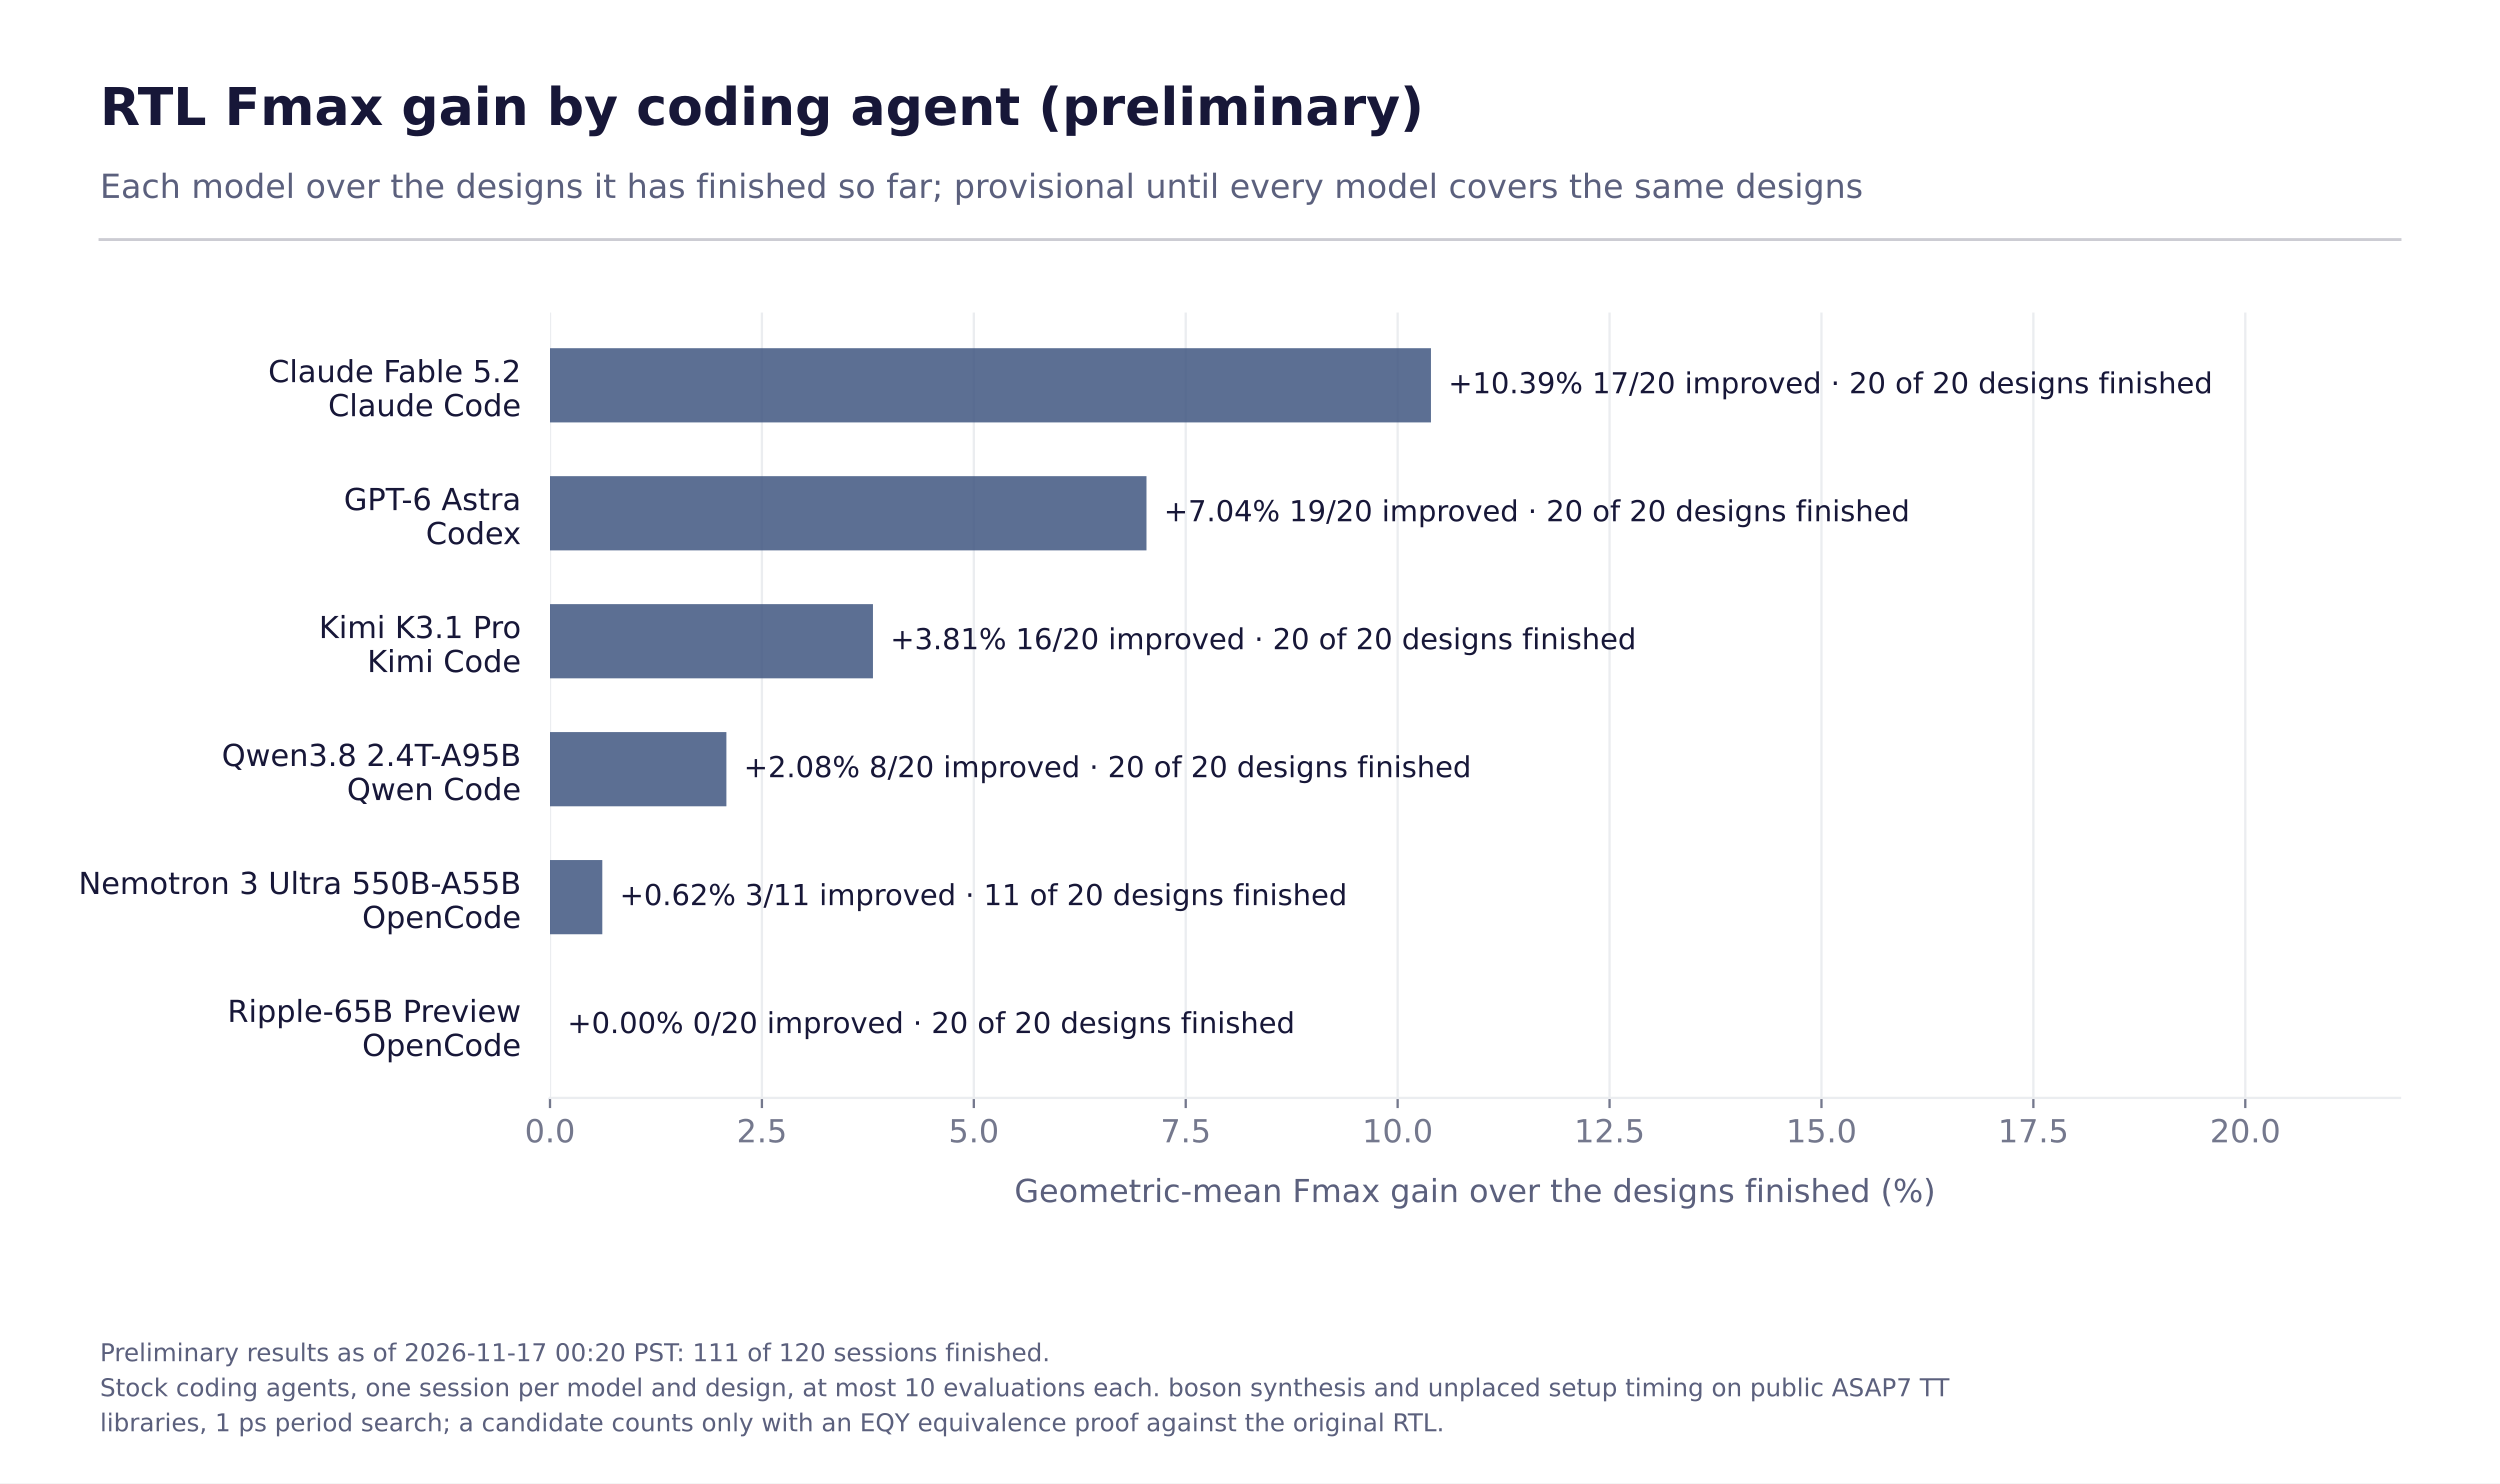
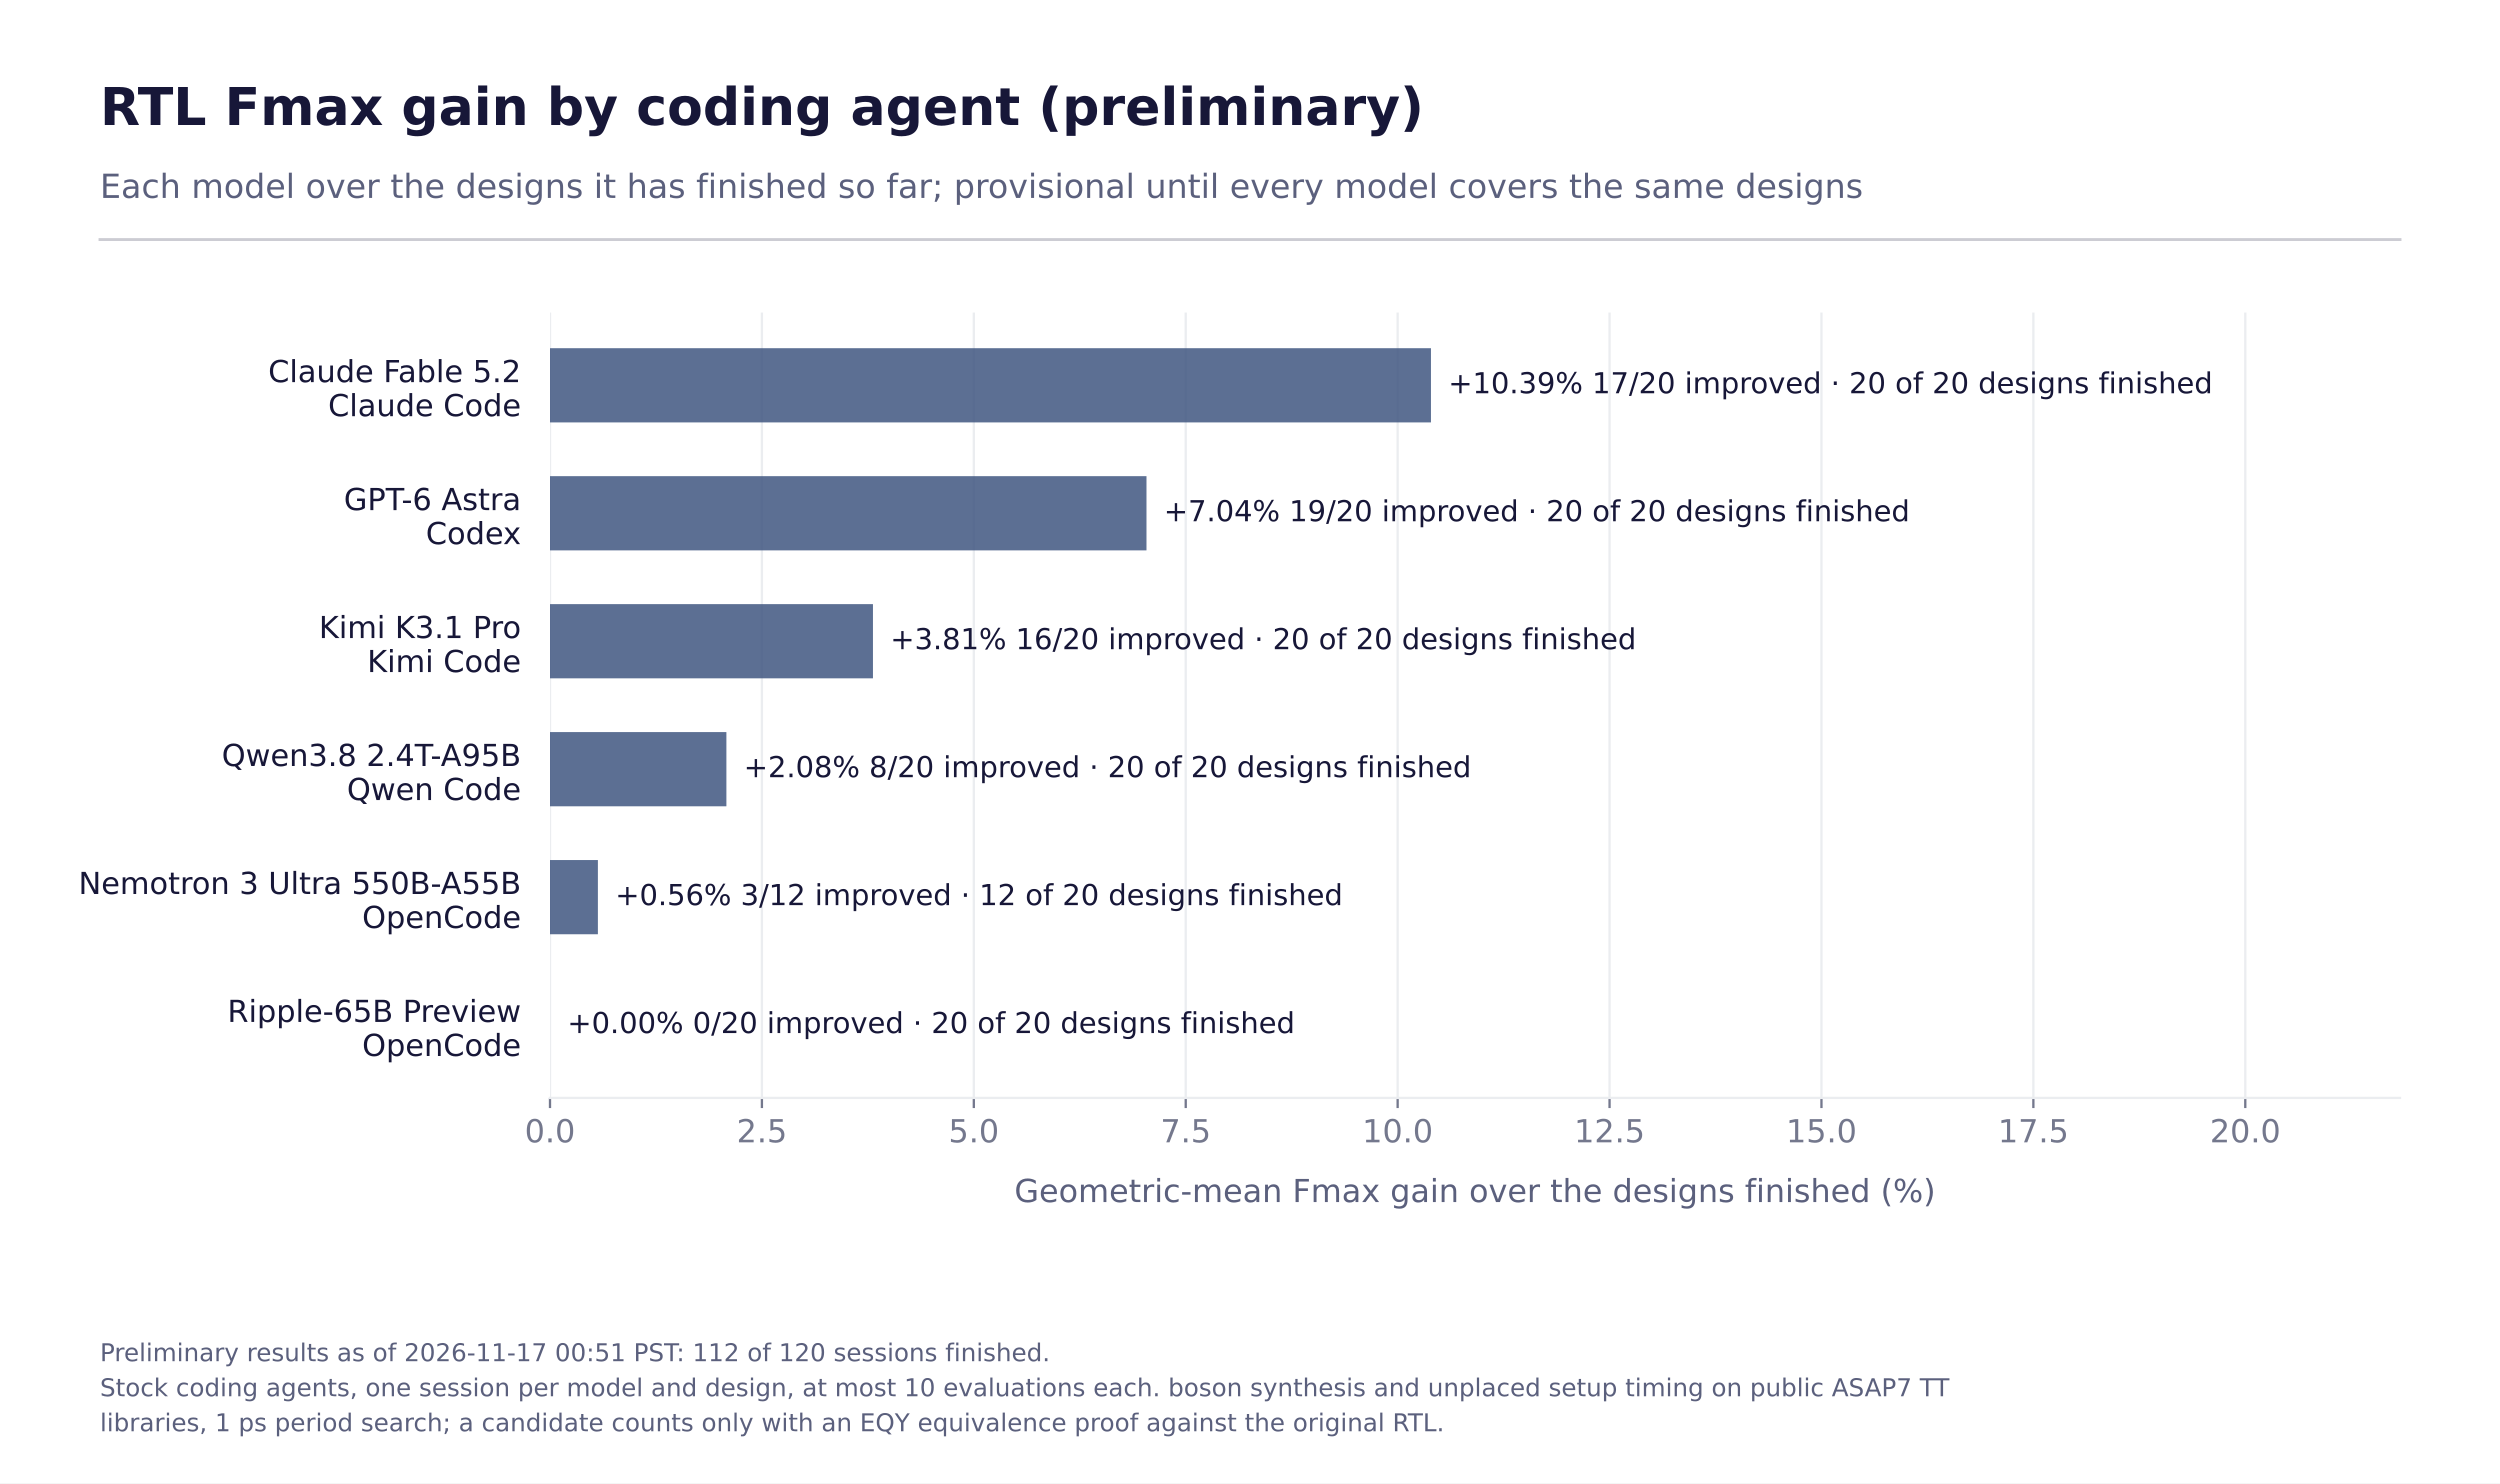
<svg xmlns="http://www.w3.org/2000/svg" xmlns:xlink="http://www.w3.org/1999/xlink" width="864pt" height="512.64pt" viewBox="0 0 864 512.64" version="1.1">
  <defs>
    <style type="text/css">*{stroke-linejoin: round; stroke-linecap: butt}</style>
  </defs>
  <g id="figure_1">
    <g id="patch_1">
      <path d="M 0 512.64  L 864 512.64  L 864 0  L 0 0  z " style="fill: #ffffff" />
    </g>
    <g id="axes_1">
      <g id="patch_2">
        <path d="M 190.08 379.44  L 829.44 379.44  L 829.44 108  L 190.08 108  z " style="fill: #ffffff" />
      </g>
      <g id="matplotlib.axis_1">
        <g id="xtick_1">
          <g id="line2d_1">
            <path d="M 190.08 379.44  L 190.08 108  " clip-path="url(#pbbf078af64)" style="fill: none; stroke: #ebedf0; stroke-width: 0.8; stroke-linecap: square" />
          </g>
          <g id="line2d_2">
            <defs>
              <path id="m93d353a957" d="M 0 0  L 0 3.5  " style="stroke: #74788d; stroke-width: 0.8" />
            </defs>
            <g>
              <use xlink:href="#m93d353a957" x="190.08" y="379.44" style="fill: #74788d; stroke: #74788d; stroke-width: 0.8" />
            </g>
          </g>
          <g id="text_1">
            <text style="fill: #74788d; font: 11px 'DejaVu Sans'; text-anchor: middle" x="190.08" y="394.798" transform="rotate(-0 190.08 394.7983)">0.0</text>
          </g>
        </g>
        <g id="xtick_2">
          <g id="line2d_3">
            <path d="M 263.316 379.44  L 263.316 108  " clip-path="url(#pbbf078af64)" style="fill: none; stroke: #ebedf0; stroke-width: 0.8; stroke-linecap: square" />
          </g>
          <g id="line2d_4">
            <g>
              <use xlink:href="#m93d353a957" x="263.316" y="379.44" style="fill: #74788d; stroke: #74788d; stroke-width: 0.8" />
            </g>
          </g>
          <g id="text_2">
            <text style="fill: #74788d; font: 11px 'DejaVu Sans'; text-anchor: middle" x="263.316" y="394.798" transform="rotate(-0 263.3161 394.7983)">2.5</text>
          </g>
        </g>
        <g id="xtick_3">
          <g id="line2d_5">
            <path d="M 336.552 379.44  L 336.552 108  " clip-path="url(#pbbf078af64)" style="fill: none; stroke: #ebedf0; stroke-width: 0.8; stroke-linecap: square" />
          </g>
          <g id="line2d_6">
            <g>
              <use xlink:href="#m93d353a957" x="336.552" y="379.44" style="fill: #74788d; stroke: #74788d; stroke-width: 0.8" />
            </g>
          </g>
          <g id="text_3">
            <text style="fill: #74788d; font: 11px 'DejaVu Sans'; text-anchor: middle" x="336.552" y="394.798" transform="rotate(-0 336.5522 394.7983)">5.0</text>
          </g>
        </g>
        <g id="xtick_4">
          <g id="line2d_7">
            <path d="M 409.788 379.44  L 409.788 108  " clip-path="url(#pbbf078af64)" style="fill: none; stroke: #ebedf0; stroke-width: 0.8; stroke-linecap: square" />
          </g>
          <g id="line2d_8">
            <g>
              <use xlink:href="#m93d353a957" x="409.788" y="379.44" style="fill: #74788d; stroke: #74788d; stroke-width: 0.8" />
            </g>
          </g>
          <g id="text_4">
            <text style="fill: #74788d; font: 11px 'DejaVu Sans'; text-anchor: middle" x="409.788" y="394.798" transform="rotate(-0 409.7883 394.7983)">7.5</text>
          </g>
        </g>
        <g id="xtick_5">
          <g id="line2d_9">
            <path d="M 483.024 379.44  L 483.024 108  " clip-path="url(#pbbf078af64)" style="fill: none; stroke: #ebedf0; stroke-width: 0.8; stroke-linecap: square" />
          </g>
          <g id="line2d_10">
            <g>
              <use xlink:href="#m93d353a957" x="483.024" y="379.44" style="fill: #74788d; stroke: #74788d; stroke-width: 0.8" />
            </g>
          </g>
          <g id="text_5">
            <text style="fill: #74788d; font: 11px 'DejaVu Sans'; text-anchor: middle" x="483.024" y="394.798" transform="rotate(-0 483.0244 394.7983)">10.0</text>
          </g>
        </g>
        <g id="xtick_6">
          <g id="line2d_11">
            <path d="M 556.261 379.44  L 556.261 108  " clip-path="url(#pbbf078af64)" style="fill: none; stroke: #ebedf0; stroke-width: 0.8; stroke-linecap: square" />
          </g>
          <g id="line2d_12">
            <g>
              <use xlink:href="#m93d353a957" x="556.261" y="379.44" style="fill: #74788d; stroke: #74788d; stroke-width: 0.8" />
            </g>
          </g>
          <g id="text_6">
            <text style="fill: #74788d; font: 11px 'DejaVu Sans'; text-anchor: middle" x="556.261" y="394.798" transform="rotate(-0 556.2605 394.7983)">12.5</text>
          </g>
        </g>
        <g id="xtick_7">
          <g id="line2d_13">
            <path d="M 629.497 379.44  L 629.497 108  " clip-path="url(#pbbf078af64)" style="fill: none; stroke: #ebedf0; stroke-width: 0.8; stroke-linecap: square" />
          </g>
          <g id="line2d_14">
            <g>
              <use xlink:href="#m93d353a957" x="629.497" y="379.44" style="fill: #74788d; stroke: #74788d; stroke-width: 0.8" />
            </g>
          </g>
          <g id="text_7">
            <text style="fill: #74788d; font: 11px 'DejaVu Sans'; text-anchor: middle" x="629.497" y="394.798" transform="rotate(-0 629.4966 394.7983)">15.0</text>
          </g>
        </g>
        <g id="xtick_8">
          <g id="line2d_15">
            <path d="M 702.733 379.44  L 702.733 108  " clip-path="url(#pbbf078af64)" style="fill: none; stroke: #ebedf0; stroke-width: 0.8; stroke-linecap: square" />
          </g>
          <g id="line2d_16">
            <g>
              <use xlink:href="#m93d353a957" x="702.733" y="379.44" style="fill: #74788d; stroke: #74788d; stroke-width: 0.8" />
            </g>
          </g>
          <g id="text_8">
            <text style="fill: #74788d; font: 11px 'DejaVu Sans'; text-anchor: middle" x="702.733" y="394.798" transform="rotate(-0 702.7327 394.7983)">17.5</text>
          </g>
        </g>
        <g id="xtick_9">
          <g id="line2d_17">
            <path d="M 775.969 379.44  L 775.969 108  " clip-path="url(#pbbf078af64)" style="fill: none; stroke: #ebedf0; stroke-width: 0.8; stroke-linecap: square" />
          </g>
          <g id="line2d_18">
            <g>
              <use xlink:href="#m93d353a957" x="775.969" y="379.44" style="fill: #74788d; stroke: #74788d; stroke-width: 0.8" />
            </g>
          </g>
          <g id="text_9">
            <text style="fill: #74788d; font: 11px 'DejaVu Sans'; text-anchor: middle" x="775.969" y="394.798" transform="rotate(-0 775.9689 394.7983)">20.0</text>
          </g>
        </g>
        <g id="text_10">
          <text style="fill: #5b607d; font: 11px 'DejaVu Sans'; text-anchor: middle" x="509.76" y="415.444" transform="rotate(-0 509.76 415.4442)">Geometric-mean Fmax gain over the designs finished (%)</text>
        </g>
      </g>
      <g id="matplotlib.axis_2">
        <g id="ytick_1">
          <g id="line2d_19" />
          <g id="text_11">
            <text style="fill: #171738; font: 10.5px 'DejaVu Sans'" transform="translate(92.68391 132.071)">Claude Fable 5.2</text>
            <text style="fill: #171738; font: 10.5px 'DejaVu Sans'" transform="translate(113.3952 143.8287)">Claude Code</text>
          </g>
        </g>
        <g id="ytick_2">
          <g id="line2d_20" />
          <g id="text_12">
            <text style="fill: #171738; font: 10.5px 'DejaVu Sans'" transform="translate(118.8322 176.2939)">GPT-6 Astra</text>
            <text style="fill: #171738; font: 10.5px 'DejaVu Sans'" transform="translate(147.1658 188.0516)">Codex</text>
          </g>
        </g>
        <g id="ytick_3">
          <g id="line2d_21" />
          <g id="text_13">
            <text style="fill: #171738; font: 10.5px 'DejaVu Sans'" transform="translate(110.2222 220.5167)">Kimi K3.1 Pro</text>
            <text style="fill: #171738; font: 10.5px 'DejaVu Sans'" transform="translate(126.9123 232.2744)">Kimi Code</text>
          </g>
        </g>
        <g id="ytick_4">
          <g id="line2d_22" />
          <g id="text_14">
            <text style="fill: #171738; font: 10.5px 'DejaVu Sans'" transform="translate(76.62383 264.7396)">Qwen3.8 2.4T-A95B</text>
            <text style="fill: #171738; font: 10.5px 'DejaVu Sans'" transform="translate(119.892 276.4973)">Qwen Code</text>
          </g>
        </g>
        <g id="ytick_5">
          <g id="line2d_23" />
          <g id="text_15">
            <text style="fill: #171738; font: 10.5px 'DejaVu Sans'" transform="translate(27.12945 308.9625)">Nemotron 3 Ultra 550B-A55B</text>
            <text style="fill: #171738; font: 10.5px 'DejaVu Sans'" transform="translate(125.1502 320.7202)">OpenCode</text>
          </g>
        </g>
        <g id="ytick_6">
          <g id="line2d_24" />
          <g id="text_16">
            <text style="fill: #171738; font: 10.5px 'DejaVu Sans'" transform="translate(78.59914 353.1853)">Ripple-65B Preview</text>
            <text style="fill: #171738; font: 10.5px 'DejaVu Sans'" transform="translate(125.1502 364.9431)">OpenCode</text>
          </g>
        </g>
      </g>
      <g id="patch_3">
        <path d="M 190.08 120.338  L 494.537 120.338  L 494.537 145.987  L 190.08 145.987  z " clip-path="url(#pbbf078af64)" style="fill: #3f5680; opacity: 0.85" />
      </g>
      <g id="patch_4">
        <path d="M 190.08 164.561  L 396.225 164.561  L 396.225 190.21  L 190.08 190.21  z " clip-path="url(#pbbf078af64)" style="fill: #3f5680; opacity: 0.85" />
      </g>
      <g id="patch_5">
        <path d="M 190.08 208.784  L 301.692 208.784  L 301.692 234.433  L 190.08 234.433  z " clip-path="url(#pbbf078af64)" style="fill: #3f5680; opacity: 0.85" />
      </g>
      <g id="patch_6">
        <path d="M 190.08 253.007  L 251.042 253.007  L 251.042 278.656  L 190.08 278.656  z " clip-path="url(#pbbf078af64)" style="fill: #3f5680; opacity: 0.85" />
      </g>
      <g id="patch_7">
-         <path d="M 190.08 297.23  L 208.155 297.23  L 208.155 322.879  L 190.08 322.879  z " clip-path="url(#pbbf078af64)" style="fill: #3f5680; opacity: 0.85" />
+         <path d="M 190.08 297.23  L 206.631 297.23  L 206.631 322.879  L 190.08 322.879  z " clip-path="url(#pbbf078af64)" style="fill: #3f5680; opacity: 0.85" />
      </g>
      <g id="patch_8">
        <path d="M 190.08 341.453  L 190.08 341.453  L 190.08 367.102  L 190.08 367.102  z " clip-path="url(#pbbf078af64)" style="fill: #3f5680; opacity: 0.85" />
      </g>
      <g id="patch_9">
        <path d="M 190.08 379.44  L 829.44 379.44  " style="fill: none; stroke: #ebedf0; stroke-width: 0.8; stroke-linejoin: miter; stroke-linecap: square" />
      </g>
      <g id="text_17">
        <text style="fill: #171738; font: 10px 'DejaVu Sans'; text-anchor: start" x="500.537" y="135.922" transform="rotate(-0 500.5371 135.9222)">+10.39%   17/20 improved · 20 of 20 designs finished</text>
      </g>
      <g id="text_18">
        <text style="fill: #171738; font: 10px 'DejaVu Sans'; text-anchor: start" x="402.225" y="180.145" transform="rotate(-0 402.225 180.1451)">+7.04%   19/20 improved · 20 of 20 designs finished</text>
      </g>
      <g id="text_19">
        <text style="fill: #171738; font: 10px 'DejaVu Sans'; text-anchor: start" x="307.692" y="224.368" transform="rotate(-0 307.6918 224.3679)">+3.81%   16/20 improved · 20 of 20 designs finished</text>
      </g>
      <g id="text_20">
        <text style="fill: #171738; font: 10px 'DejaVu Sans'; text-anchor: start" x="257.042" y="268.591" transform="rotate(-0 257.0417 268.5908)">+2.08%   8/20 improved · 20 of 20 designs finished</text>
      </g>
      <g id="text_21">
-         <text style="fill: #171738; font: 10px 'DejaVu Sans'; text-anchor: start" x="214.155" y="312.814" transform="rotate(-0 214.1547 312.8137)">+0.62%   3/11 improved · 11 of 20 designs finished</text>
+         <text style="fill: #171738; font: 10px 'DejaVu Sans'; text-anchor: start" x="212.631" y="312.814" transform="rotate(-0 212.6314 312.8137)">+0.56%   3/12 improved · 12 of 20 designs finished</text>
      </g>
      <g id="text_22">
        <text style="fill: #171738; font: 10px 'DejaVu Sans'; text-anchor: start" x="196.08" y="357.037" transform="rotate(-0 196.08 357.0366)">+0.00%   0/20 improved · 20 of 20 designs finished</text>
      </g>
    </g>
    <g id="line2d_25">
      <path d="M 34.56 82.8  L 829.44 82.8  " style="fill: none; stroke: #171738; stroke-opacity: 0.22; stroke-linecap: square" />
    </g>
    <g id="text_23">
      <text style="fill: #171738; font: 700 18px 'DejaVu Sans'; text-anchor: start" x="34.56" y="43.2" transform="rotate(-0 34.56 43.2)">RTL Fmax gain by coding agent (preliminary)</text>
    </g>
    <g id="text_24">
      <text style="fill: #5b607d; font: 11.5px 'DejaVu Sans'; text-anchor: start" x="34.56" y="68.4" transform="rotate(-0 34.56 68.4)">Each model over the designs it has finished so far; provisional until every model covers the same designs</text>
    </g>
    <g id="text_25">
-       <text style="fill: #5b607d; font: 8.5px 'DejaVu Sans'" transform="translate(34.56 470.4368)">Preliminary results as of 2026-11-17 00:20 PST: 111 of 120 sessions finished.</text>
+       <text style="fill: #5b607d; font: 8.5px 'DejaVu Sans'" transform="translate(34.56 470.4368)">Preliminary results as of 2026-11-17 00:51 PST: 112 of 120 sessions finished.</text>
      <text style="fill: #5b607d; font: 8.5px 'DejaVu Sans'" transform="translate(34.56 482.5384)">Stock coding agents, one session per model and design, at most 10 evaluations each. boson synthesis and unplaced setup timing on public ASAP7 TT</text>
      <text style="fill: #5b607d; font: 8.5px 'DejaVu Sans'" transform="translate(34.56 494.64)">libraries, 1 ps period search; a candidate counts only with an EQY equivalence proof against the original RTL.</text>
    </g>
  </g>
  <defs>
    <clipPath id="pbbf078af64">
      <rect x="190.08" y="108" width="639.36" height="271.44" />
    </clipPath>
  </defs>
</svg>
